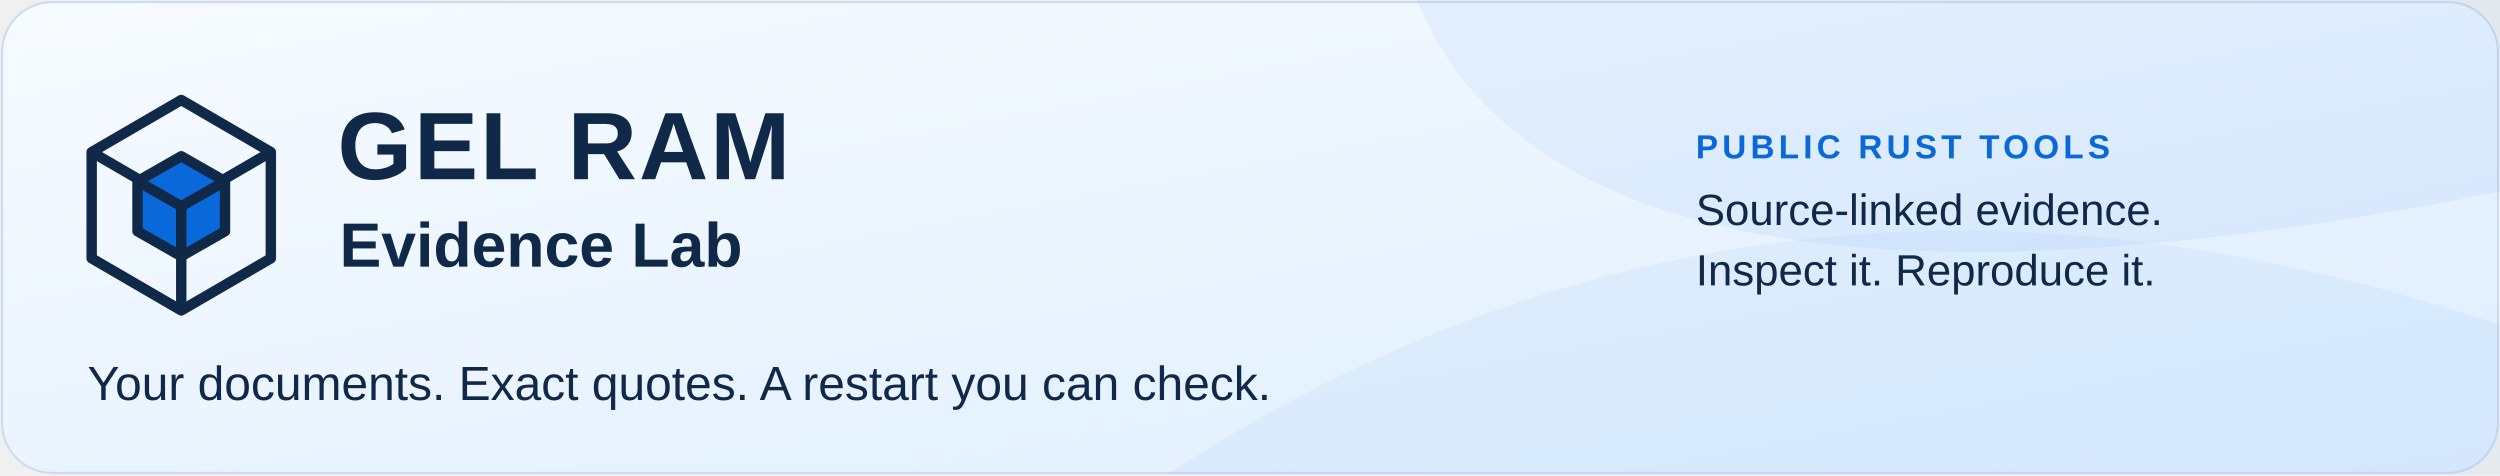
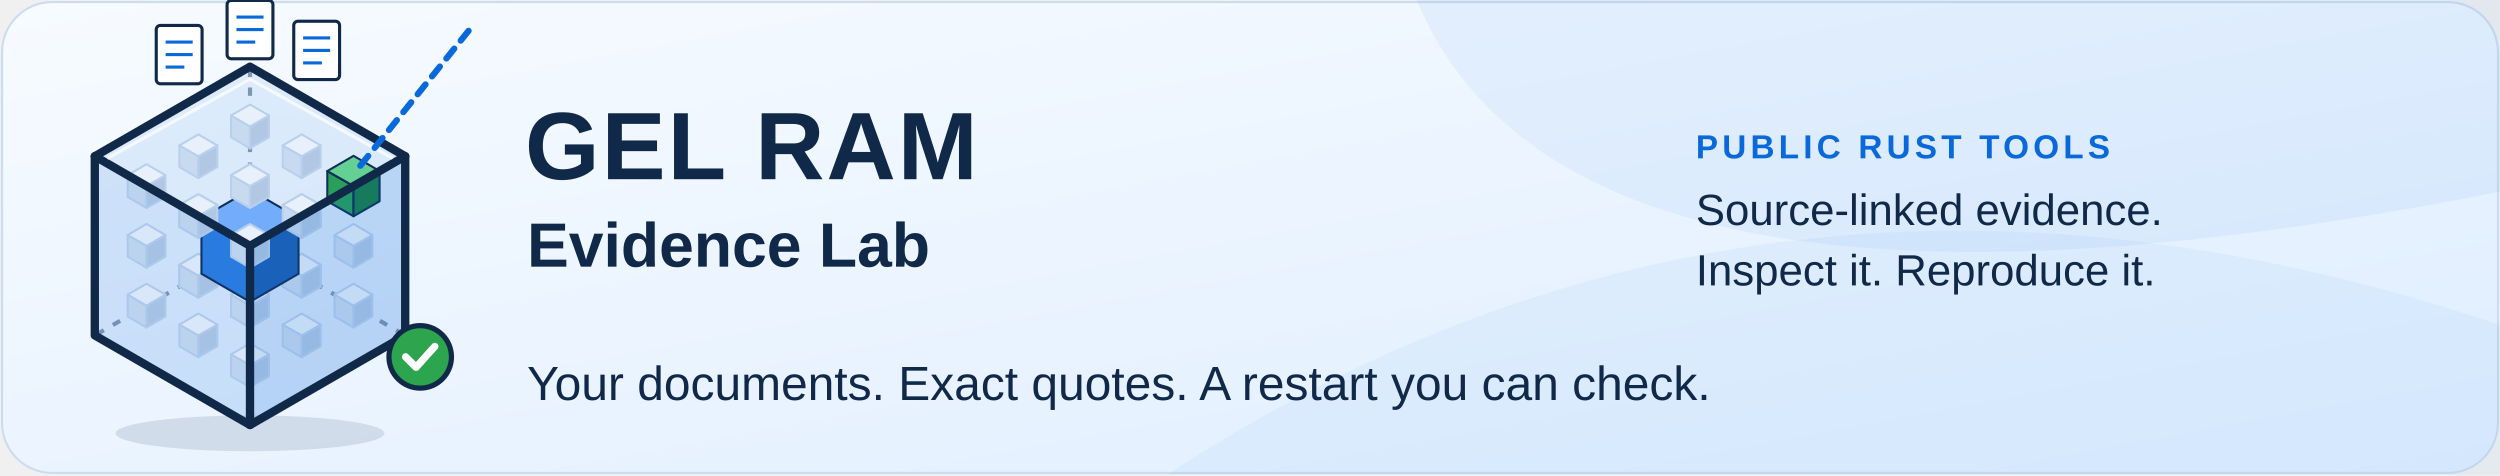
<svg xmlns="http://www.w3.org/2000/svg" width="1200" height="228" viewBox="0 0 1200 228" role="img" aria-labelledby="title desc">
+   <style>
+ .sheet,.l0,.l1,.l2,.hit,.ray,.seal{transform-box:fill-box;transform-origin:center}
+ .sa{animation:sa 12s infinite}.sb{animation:sb 12s infinite}.sc{animation:sc 12s infinite}
+ .l0{animation:l0 12s infinite}.l1{animation:l1 12s infinite}.l2{animation:l2 12s infinite}
+ .ray{animation:ray 12s infinite}.hit{animation:hit 12s infinite}.seal{animation:seal 12s infinite}
+ @keyframes sa{0%{opacity:0;transform:translateY(-26px)}3%{opacity:1}10%{opacity:1;transform:translateY(34px) scale(.7)}13%,100%{opacity:0;transform:translateY(40px) scale(.4)}}
+ @keyframes sb{0%,12%{opacity:0;transform:translateY(-26px)}15%{opacity:1}22%{opacity:1;transform:translateY(34px) scale(.7)}25%,100%{opacity:0;transform:translateY(40px) scale(.4)}}
+ @keyframes sc{0%,24%{opacity:0;transform:translateY(-26px)}27%{opacity:1}34%{opacity:1;transform:translateY(34px) scale(.7)}37%,100%{opacity:0;transform:translateY(40px) scale(.4)}}
+ @keyframes l0{0%,9%{opacity:0;transform:scale(.3)}13%,92%{opacity:1;transform:none}98%,100%{opacity:0}}
+ @keyframes l1{0%,21%{opacity:0;transform:scale(.3)}25%,92%{opacity:1;transform:none}98%,100%{opacity:0}}
+ @keyframes l2{0%,33%{opacity:0;transform:scale(.3)}37%,92%{opacity:1;transform:none}98%,100%{opacity:0}}
+ @keyframes ray{0%,44%{opacity:0;stroke-dashoffset:60}46%{opacity:1}52%,80%{opacity:1;stroke-dashoffset:0}86%,100%{opacity:0;stroke-dashoffset:0}}
+ @keyframes hit{0%,51%{opacity:0;transform:scale(.6)}55%{opacity:1;transform:scale(1.25)}59%,92%{opacity:1;transform:none}98%,100%{opacity:0}}
+ @keyframes seal{0%,60%{opacity:0;transform:scale(.4)}64%{opacity:1;transform:scale(1.15)}67%,92%{opacity:1;transform:none}98%,100%{opacity:0}}
+ @media (prefers-reduced-motion:reduce){.sheet{animation:none;opacity:0}.l0,.l1,.l2,.ray,.hit,.seal{animation:none;opacity:1}}
+ </style>
  <defs>
    <linearGradient id="bg" x2="1" y2="1">
      <stop stop-color="#f7fbff" />
      <stop offset="1" stop-color="#deedff" />
    </linearGradient>
  </defs>
  <rect x="1" y="1" width="1198" height="226" rx="24" fill="url(#bg)" stroke="#cbdcf0" />
  <path d="M680 0Q755 180 1200 92V0Z" fill="#0969da" opacity=".06" />
  <path d="M560 228Q850 38 1200 156V228Z" fill="#0969da" opacity=".05" />
-   <g transform="translate(36 48)" fill="none" stroke="#102949" stroke-width="5" stroke-linejoin="round">
-     <path d="M51 0 94 25V76L51 101 8 76V25Z" />
-     <path d="M8 25 51 50 94 25M51 50V101" />
-     <path d="M51 27 72 39V63L51 75 30 63V39Z" fill="#0969da" />
-     <path d="M30 39 51 51 72 39M51 51V75" />
+   <ellipse cx="120.0" cy="208.0" rx="64.5" ry="8.6" fill="#102949" opacity=".12" />
+   <line x1="120.0" y1="118.0" x2="194.5" y2="161.0" stroke="#102949" stroke-width="2" stroke-dasharray="4 5" opacity=".45" />
+   <line x1="120.0" y1="118.0" x2="45.5" y2="161.0" stroke="#102949" stroke-width="2" stroke-dasharray="4 5" opacity=".45" />
+   <line x1="120.0" y1="118.0" x2="120.0" y2="32.0" stroke="#102949" stroke-width="2" stroke-dasharray="4 5" opacity=".45" />
+   <g class="l0">
+     <polygon points="110.9,123.2 120.0,128.5 120.0,118.0 110.9,112.8" fill="#dde7f3" stroke="#cbdcf0" stroke-linejoin="round" />
+     <polygon points="129.1,123.2 120.0,128.5 120.0,118.0 129.1,112.8" fill="#c3d2e6" stroke="#cbdcf0" stroke-linejoin="round" />
+     <polygon points="120.0,107.5 129.1,112.8 120.0,118.0 110.9,112.8" fill="#ffffff" stroke="#cbdcf0" stroke-linejoin="round" />
+     <polygon points="86.1,137.6 95.2,142.8 95.2,132.3 86.1,127.1" fill="#dde7f3" stroke="#cbdcf0" stroke-linejoin="round" />
+     <polygon points="104.3,137.6 95.2,142.8 95.2,132.3 104.3,127.1" fill="#c3d2e6" stroke="#cbdcf0" stroke-linejoin="round" />
+     <polygon points="95.2,121.8 104.3,127.1 95.2,132.3 86.1,127.1" fill="#ffffff" stroke="#cbdcf0" stroke-linejoin="round" />
+     <polygon points="61.3,151.9 70.3,157.2 70.3,146.7 61.3,141.4" fill="#dde7f3" stroke="#cbdcf0" stroke-linejoin="round" />
+     <polygon points="79.4,151.9 70.3,157.2 70.3,146.7 79.4,141.4" fill="#c3d2e6" stroke="#cbdcf0" stroke-linejoin="round" />
+     <polygon points="70.3,136.2 79.4,141.4 70.3,146.7 61.3,141.4" fill="#ffffff" stroke="#cbdcf0" stroke-linejoin="round" />
+     <polygon points="135.7,137.6 144.8,142.8 144.8,132.3 135.7,127.1" fill="#dde7f3" stroke="#cbdcf0" stroke-linejoin="round" />
+     <polygon points="153.9,137.6 144.8,142.8 144.8,132.3 153.9,127.1" fill="#c3d2e6" stroke="#cbdcf0" stroke-linejoin="round" />
+     <polygon points="144.8,121.8 153.9,127.1 144.8,132.3 135.7,127.1" fill="#ffffff" stroke="#cbdcf0" stroke-linejoin="round" />
+     <polygon points="110.9,151.9 120.0,157.2 120.0,146.7 110.9,141.4" fill="#dde7f3" stroke="#cbdcf0" stroke-linejoin="round" />
+     <polygon points="129.1,151.9 120.0,157.2 120.0,146.7 129.1,141.4" fill="#c3d2e6" stroke="#cbdcf0" stroke-linejoin="round" />
+     <polygon points="120.0,136.2 129.1,141.4 120.0,146.7 110.9,141.4" fill="#ffffff" stroke="#cbdcf0" stroke-linejoin="round" />
+     <polygon points="86.1,166.2 95.2,171.5 95.2,161.0 86.1,155.8" fill="#dde7f3" stroke="#cbdcf0" stroke-linejoin="round" />
+     <polygon points="104.3,166.2 95.2,171.5 95.2,161.0 104.3,155.8" fill="#c3d2e6" stroke="#cbdcf0" stroke-linejoin="round" />
+     <polygon points="95.2,150.5 104.3,155.8 95.2,161.0 86.1,155.8" fill="#ffffff" stroke="#cbdcf0" stroke-linejoin="round" />
+     <polygon points="160.6,151.9 169.7,157.2 169.7,146.7 160.6,141.4" fill="#dde7f3" stroke="#cbdcf0" stroke-linejoin="round" />
+     <polygon points="178.7,151.9 169.7,157.2 169.7,146.7 178.7,141.4" fill="#c3d2e6" stroke="#cbdcf0" stroke-linejoin="round" />
+     <polygon points="169.7,136.2 178.7,141.4 169.7,146.7 160.6,141.4" fill="#ffffff" stroke="#cbdcf0" stroke-linejoin="round" />
+     <polygon points="135.7,166.2 144.8,171.5 144.8,161.0 135.7,155.8" fill="#dde7f3" stroke="#cbdcf0" stroke-linejoin="round" />
+     <polygon points="153.9,166.2 144.8,171.5 144.8,161.0 153.9,155.8" fill="#c3d2e6" stroke="#cbdcf0" stroke-linejoin="round" />
+     <polygon points="144.8,150.5 153.9,155.8 144.8,161.0 135.7,155.8" fill="#ffffff" stroke="#cbdcf0" stroke-linejoin="round" />
+     <polygon points="110.9,180.6 120.0,185.8 120.0,175.3 110.9,170.1" fill="#dde7f3" stroke="#cbdcf0" stroke-linejoin="round" />
+     <polygon points="129.1,180.6 120.0,185.8 120.0,175.3 129.1,170.1" fill="#c3d2e6" stroke="#cbdcf0" stroke-linejoin="round" />
+     <polygon points="120.0,164.8 129.1,170.1 120.0,175.3 110.9,170.1" fill="#ffffff" stroke="#cbdcf0" stroke-linejoin="round" />
+   </g>
+   <g class="l1">
+     <polygon points="110.9,94.6 120.0,99.8 120.0,89.3 110.9,84.1" fill="#dde7f3" stroke="#cbdcf0" stroke-linejoin="round" />
+     <polygon points="129.1,94.6 120.0,99.8 120.0,89.3 129.1,84.1" fill="#c3d2e6" stroke="#cbdcf0" stroke-linejoin="round" />
+     <polygon points="120.0,78.8 129.1,84.1 120.0,89.3 110.9,84.1" fill="#ffffff" stroke="#cbdcf0" stroke-linejoin="round" />
+     <polygon points="86.1,108.9 95.2,114.2 95.2,103.7 86.1,98.4" fill="#dde7f3" stroke="#cbdcf0" stroke-linejoin="round" />
+     <polygon points="104.3,108.9 95.2,114.2 95.2,103.7 104.3,98.4" fill="#c3d2e6" stroke="#cbdcf0" stroke-linejoin="round" />
+     <polygon points="95.2,93.2 104.3,98.4 95.2,103.7 86.1,98.4" fill="#ffffff" stroke="#cbdcf0" stroke-linejoin="round" />
+     <polygon points="61.3,123.2 70.3,128.5 70.3,118.0 61.3,112.8" fill="#dde7f3" stroke="#cbdcf0" stroke-linejoin="round" />
+     <polygon points="79.4,123.2 70.3,128.5 70.3,118.0 79.4,112.8" fill="#c3d2e6" stroke="#cbdcf0" stroke-linejoin="round" />
+     <polygon points="70.3,107.5 79.4,112.8 70.3,118.0 61.3,112.8" fill="#ffffff" stroke="#cbdcf0" stroke-linejoin="round" />
+     <polygon points="135.7,108.9 144.8,114.2 144.8,103.7 135.7,98.4" fill="#dde7f3" stroke="#cbdcf0" stroke-linejoin="round" />
+     <polygon points="153.9,108.9 144.8,114.2 144.8,103.7 153.9,98.4" fill="#c3d2e6" stroke="#cbdcf0" stroke-linejoin="round" />
+     <polygon points="144.8,93.2 153.9,98.4 144.8,103.7 135.7,98.4" fill="#ffffff" stroke="#cbdcf0" stroke-linejoin="round" />
+     <polygon points="86.1,137.6 95.2,142.8 95.2,132.3 86.1,127.1" fill="#dde7f3" stroke="#cbdcf0" stroke-linejoin="round" />
+     <polygon points="104.3,137.6 95.2,142.8 95.2,132.3 104.3,127.1" fill="#c3d2e6" stroke="#cbdcf0" stroke-linejoin="round" />
+     <polygon points="95.2,121.8 104.3,127.1 95.2,132.3 86.1,127.1" fill="#ffffff" stroke="#cbdcf0" stroke-linejoin="round" />
+     <polygon points="160.6,123.2 169.7,128.5 169.7,118.0 160.6,112.8" fill="#dde7f3" stroke="#cbdcf0" stroke-linejoin="round" />
+     <polygon points="178.7,123.2 169.7,128.5 169.7,118.0 178.7,112.8" fill="#c3d2e6" stroke="#cbdcf0" stroke-linejoin="round" />
+     <polygon points="169.7,107.5 178.7,112.8 169.7,118.0 160.6,112.8" fill="#ffffff" stroke="#cbdcf0" stroke-linejoin="round" />
+     <polygon points="135.7,137.6 144.8,142.8 144.8,132.3 135.7,127.1" fill="#dde7f3" stroke="#cbdcf0" stroke-linejoin="round" />
+     <polygon points="153.9,137.6 144.8,142.8 144.8,132.3 153.9,127.1" fill="#c3d2e6" stroke="#cbdcf0" stroke-linejoin="round" />
+     <polygon points="144.8,121.8 153.9,127.1 144.8,132.3 135.7,127.1" fill="#ffffff" stroke="#cbdcf0" stroke-linejoin="round" />
+     <polygon points="110.9,151.9 120.0,157.2 120.0,146.7 110.9,141.4" fill="#dde7f3" stroke="#cbdcf0" stroke-linejoin="round" />
+     <polygon points="129.1,151.9 120.0,157.2 120.0,146.7 129.1,141.4" fill="#c3d2e6" stroke="#cbdcf0" stroke-linejoin="round" />
+     <polygon points="120.0,136.2 129.1,141.4 120.0,146.7 110.9,141.4" fill="#ffffff" stroke="#cbdcf0" stroke-linejoin="round" />
+   </g>
+   <polygon points="96.7,131.4 120.0,144.9 120.0,118.0 96.7,104.6" fill="#2f7fe0" stroke="#102949" stroke-linejoin="round" />
+   <polygon points="143.3,131.4 120.0,144.9 120.0,118.0 143.3,104.6" fill="#1f5fb0" stroke="#102949" stroke-linejoin="round" />
+   <polygon points="120.0,91.1 143.3,104.6 120.0,118.0 96.7,104.6" fill="#7db4ff" stroke="#102949" stroke-linejoin="round" />
+   <g class="l2">
+     <polygon points="110.9,65.9 120.0,71.2 120.0,60.7 110.9,55.4" fill="#dde7f3" stroke="#cbdcf0" stroke-linejoin="round" />
+     <polygon points="129.1,65.9 120.0,71.2 120.0,60.7 129.1,55.4" fill="#c3d2e6" stroke="#cbdcf0" stroke-linejoin="round" />
+     <polygon points="120.0,50.2 129.1,55.4 120.0,60.7 110.9,55.4" fill="#ffffff" stroke="#cbdcf0" stroke-linejoin="round" />
+     <polygon points="86.1,80.2 95.2,85.5 95.2,75.0 86.1,69.8" fill="#dde7f3" stroke="#cbdcf0" stroke-linejoin="round" />
+     <polygon points="104.3,80.2 95.2,85.5 95.2,75.0 104.3,69.8" fill="#c3d2e6" stroke="#cbdcf0" stroke-linejoin="round" />
+     <polygon points="95.2,64.5 104.3,69.8 95.2,75.0 86.1,69.8" fill="#ffffff" stroke="#cbdcf0" stroke-linejoin="round" />
+     <polygon points="61.3,94.6 70.3,99.8 70.3,89.3 61.3,84.1" fill="#dde7f3" stroke="#cbdcf0" stroke-linejoin="round" />
+     <polygon points="79.4,94.6 70.3,99.8 70.3,89.3 79.4,84.1" fill="#c3d2e6" stroke="#cbdcf0" stroke-linejoin="round" />
+     <polygon points="70.3,78.8 79.4,84.1 70.3,89.3 61.3,84.1" fill="#ffffff" stroke="#cbdcf0" stroke-linejoin="round" />
+     <polygon points="135.7,80.2 144.8,85.5 144.8,75.0 135.7,69.8" fill="#dde7f3" stroke="#cbdcf0" stroke-linejoin="round" />
+     <polygon points="153.9,80.2 144.8,85.5 144.8,75.0 153.9,69.8" fill="#c3d2e6" stroke="#cbdcf0" stroke-linejoin="round" />
+     <polygon points="144.8,64.5 153.9,69.8 144.8,75.0 135.7,69.8" fill="#ffffff" stroke="#cbdcf0" stroke-linejoin="round" />
+     <polygon points="110.9,94.6 120.0,99.8 120.0,89.3 110.9,84.1" fill="#dde7f3" stroke="#cbdcf0" stroke-linejoin="round" />
+     <polygon points="129.1,94.6 120.0,99.8 120.0,89.3 129.1,84.1" fill="#c3d2e6" stroke="#cbdcf0" stroke-linejoin="round" />
+     <polygon points="120.0,78.8 129.1,84.1 120.0,89.3 110.9,84.1" fill="#ffffff" stroke="#cbdcf0" stroke-linejoin="round" />
+     <polygon points="86.1,108.9 95.2,114.2 95.2,103.7 86.1,98.4" fill="#dde7f3" stroke="#cbdcf0" stroke-linejoin="round" />
+     <polygon points="104.3,108.9 95.2,114.2 95.2,103.7 104.3,98.4" fill="#c3d2e6" stroke="#cbdcf0" stroke-linejoin="round" />
+     <polygon points="95.2,93.2 104.3,98.4 95.2,103.7 86.1,98.4" fill="#ffffff" stroke="#cbdcf0" stroke-linejoin="round" />
+     <polygon points="160.6,94.6 169.7,99.8 169.7,89.3 160.6,84.1" fill="#dde7f3" stroke="#cbdcf0" stroke-linejoin="round" />
+     <polygon points="178.7,94.6 169.7,99.8 169.7,89.3 178.7,84.1" fill="#c3d2e6" stroke="#cbdcf0" stroke-linejoin="round" />
+     <polygon points="169.7,78.8 178.7,84.1 169.7,89.3 160.6,84.1" fill="#ffffff" stroke="#cbdcf0" stroke-linejoin="round" />
+     <polygon points="135.7,108.9 144.8,114.2 144.8,103.7 135.7,98.4" fill="#dde7f3" stroke="#cbdcf0" stroke-linejoin="round" />
+     <polygon points="153.9,108.9 144.8,114.2 144.8,103.7 153.9,98.4" fill="#c3d2e6" stroke="#cbdcf0" stroke-linejoin="round" />
+     <polygon points="144.8,93.2 153.9,98.4 144.8,103.7 135.7,98.4" fill="#ffffff" stroke="#cbdcf0" stroke-linejoin="round" />
+     <polygon points="110.9,123.2 120.0,128.5 120.0,118.0 110.9,112.8" fill="#dde7f3" stroke="#cbdcf0" stroke-linejoin="round" />
+     <polygon points="129.1,123.2 120.0,128.5 120.0,118.0 129.1,112.8" fill="#c3d2e6" stroke="#cbdcf0" stroke-linejoin="round" />
+     <polygon points="120.0,107.5 129.1,112.8 120.0,118.0 110.9,112.8" fill="#ffffff" stroke="#cbdcf0" stroke-linejoin="round" />
+   </g>
+   <g class="hit">
+     <polygon points="157.1,96.6 169.7,103.8 169.7,89.3 157.1,82.1" fill="#2da44e" stroke="#102949" stroke-linejoin="round" />
+     <polygon points="182.2,96.6 169.7,103.8 169.7,89.3 182.2,82.1" fill="#1a7f37" stroke="#102949" stroke-linejoin="round" />
+     <polygon points="169.7,74.8 182.2,82.1 169.7,89.3 157.1,82.1" fill="#6fdc8c" stroke="#102949" stroke-linejoin="round" />
+   </g>
+   <polygon points="120.0,32.0 194.5,75.0 120.0,118.0 45.5,75.0" fill="#0969da" opacity=".10" />
+   <polygon points="45.5,161.0 120.0,204.0 120.0,118.0 45.5,75.0" fill="#0969da" opacity=".16" />
+   <polygon points="194.5,161.0 120.0,204.0 120.0,118.0 194.5,75.0" fill="#0969da" opacity=".24" />
+   <polygon points="120.0,32.0 194.5,75.0 194.5,161.0 120.0,204.0 45.5,161.0 45.5,75.0" fill="none" stroke="#102949" stroke-width="4" stroke-linejoin="round" />
+   <path d="M120.0 118.0L194.5 75.0M120.0 118.0L45.5 75.0M120.0 118.0L120.0 204.0" stroke="#102949" stroke-width="4" stroke-linecap="round" />
+   <path d="M51.5 76.0L120.0 38.0L188.5 76.0" fill="none" stroke="#ffffff" stroke-width="1.5" opacity=".7" />
+   <path class="ray" d="M224.9 14.8L171.7 81.1" stroke="#0969da" stroke-width="3" stroke-dasharray="6 5" stroke-linecap="round" fill="none" />
+   <g class="seal">
+     <circle cx="201.7" cy="171.3" r="15" fill="#2da44e" stroke="#102949" stroke-width="2.5" />
+     <path d="M194.7 171.3l5 5 9-10" fill="none" stroke="#ffffff" stroke-width="3.5" stroke-linecap="round" stroke-linejoin="round" />
+   </g>
+   <g class="sheet sa">
+     <rect x="75.0" y="12.2" width="22" height="28" rx="2" fill="#ffffff" stroke="#102949" stroke-width="1.5" />
+     <path d="M79.5 20.2h13M79.5 26.2h13M79.5 32.2h9" stroke="#0969da" stroke-width="1.5" />
+   </g>
+   <g class="sheet sb">
+     <rect x="109.0" y="0.2" width="22" height="28" rx="2" fill="#ffffff" stroke="#102949" stroke-width="1.5" />
+     <path d="M113.5 8.2h13M113.5 14.2h13M113.5 20.2h9" stroke="#0969da" stroke-width="1.5" />
+   </g>
+   <g class="sheet sc">
+     <rect x="141.0" y="10.2" width="22" height="28" rx="2" fill="#ffffff" stroke="#102949" stroke-width="1.5" />
+     <path d="M145.5 18.2h13M145.5 24.2h13M145.5 30.2h9" stroke="#0969da" stroke-width="1.5" />
  </g>
  <g font-family="Arial,Helvetica,sans-serif" fill="#102949">
-     <text x="162" y="86" font-size="46" font-weight="700" letter-spacing="1">GEL RAM</text>
-     <text x="163" y="128" font-size="30" font-weight="600">Evidence Lab</text>
-     <text x="42" y="192" font-size="23">Your documents. Exact quotes. A restart you can check.</text>
+     <text x="252" y="86" font-size="46" font-weight="700" letter-spacing="1">GEL RAM</text>
+     <text x="253" y="128" font-size="30" font-weight="600">Evidence Lab</text>
+     <text x="253" y="192" font-size="23">Your documents. Exact quotes. A restart you can check.</text>
    <text x="814" y="76" font-size="16" font-weight="700" letter-spacing="2" fill="#0969da">PUBLIC RUST TOOLS</text>
    <text x="814" y="108" font-size="21">Source-linked evidence.</text>
    <text x="814" y="137" font-size="21">Inspect it. Reproduce it.</text>
  </g>
</svg>
